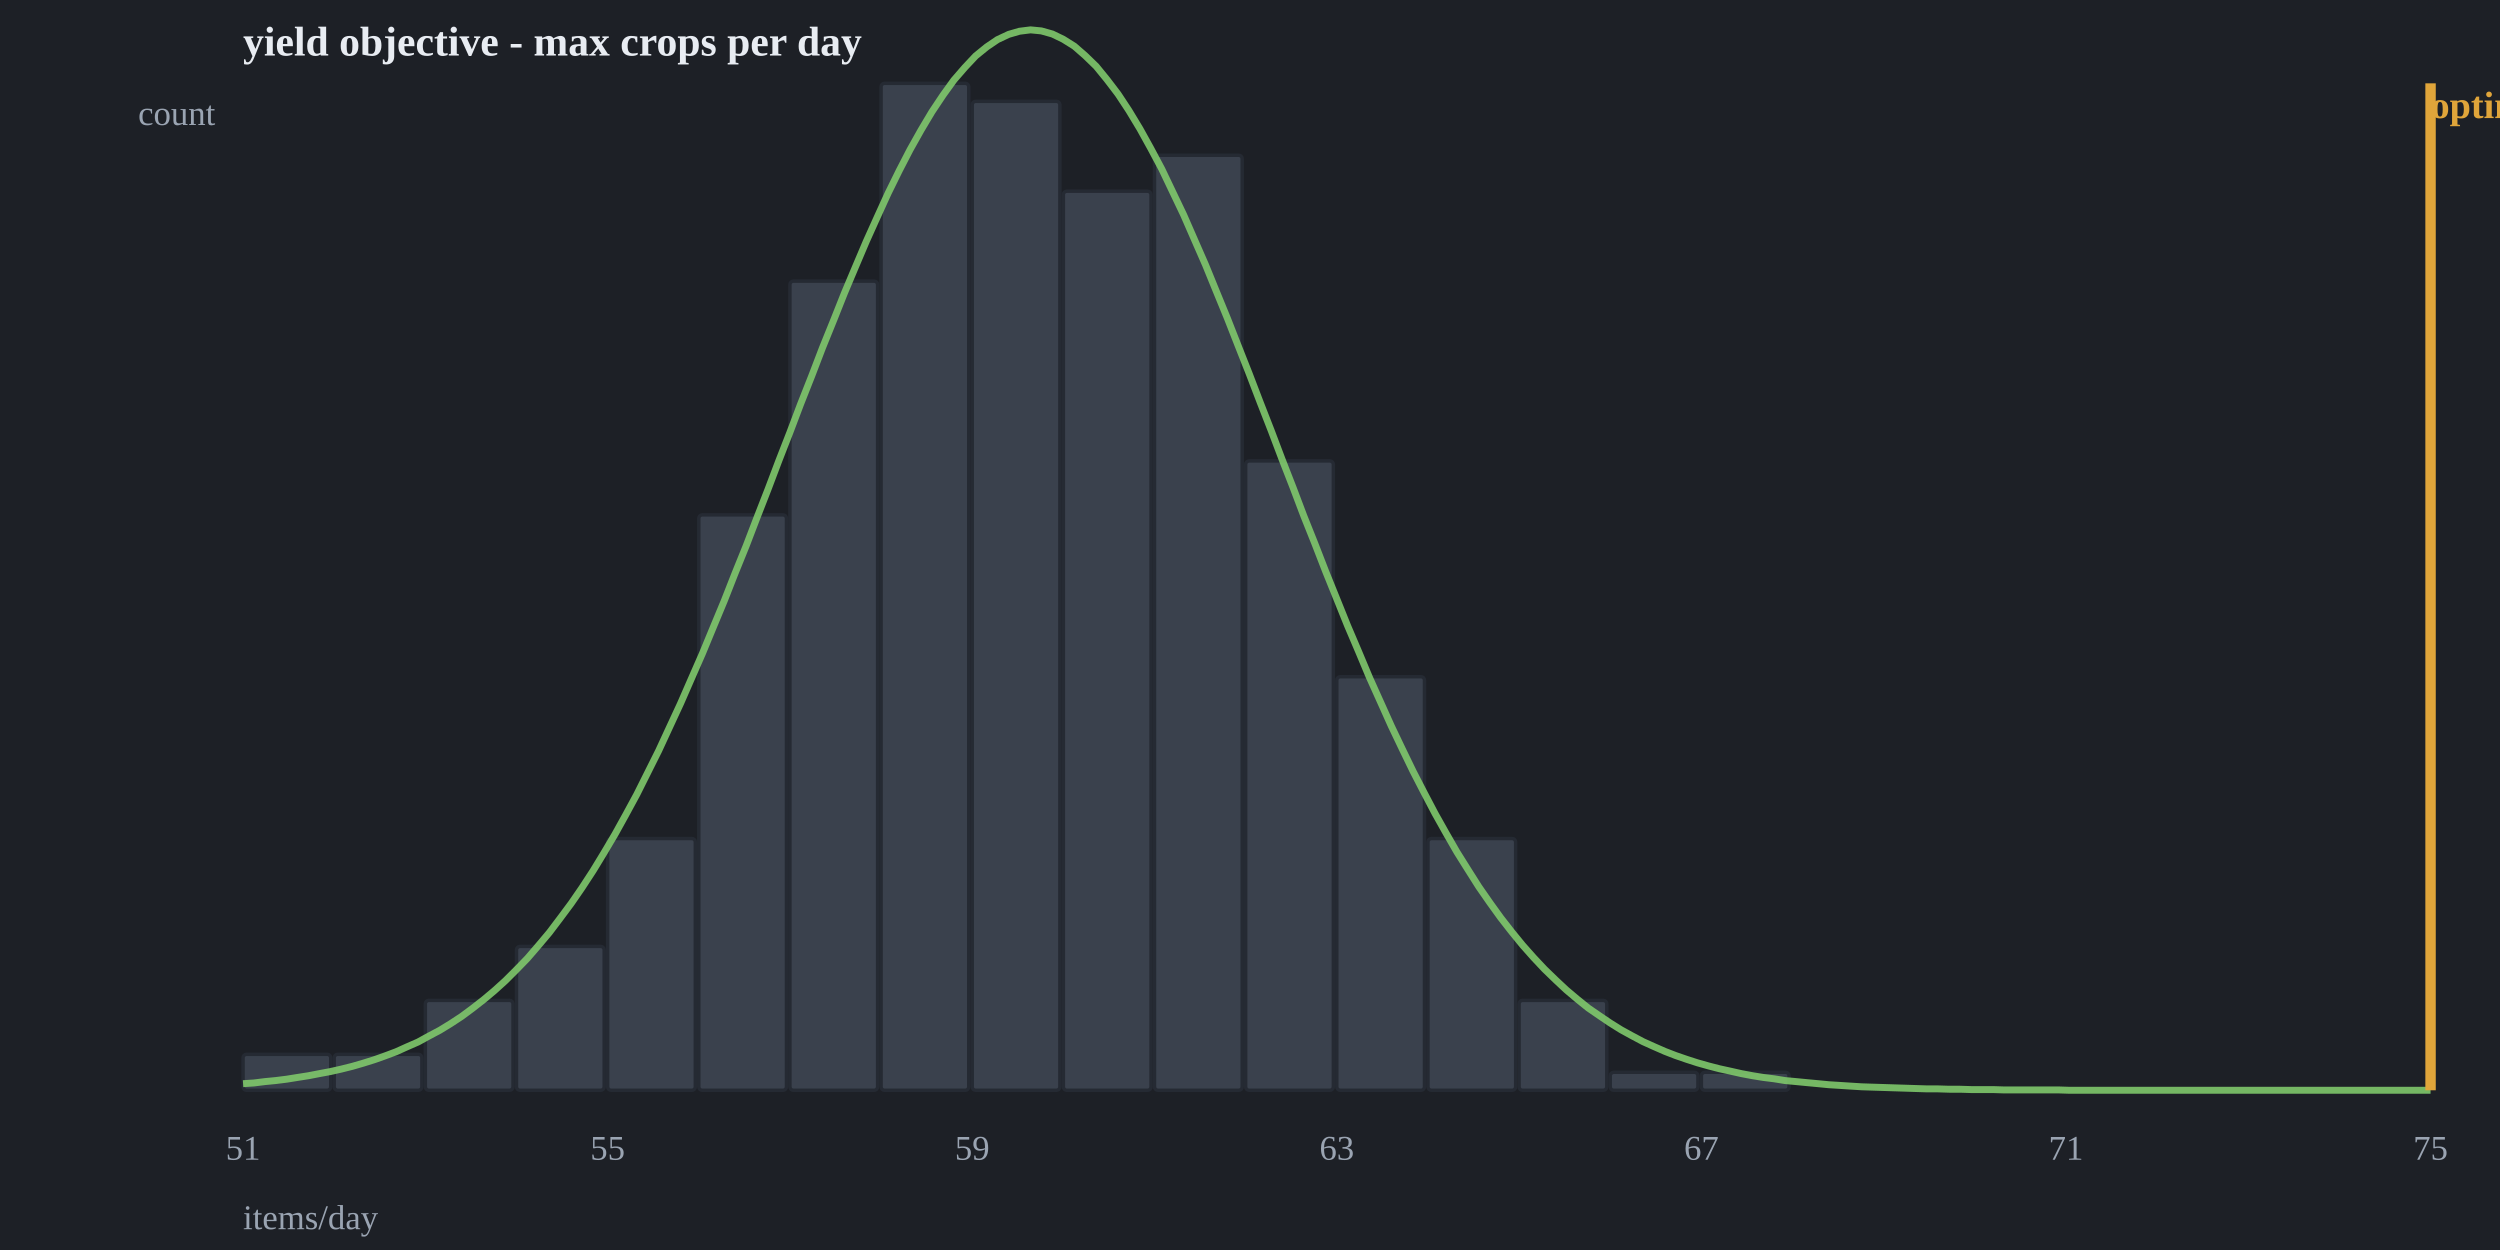
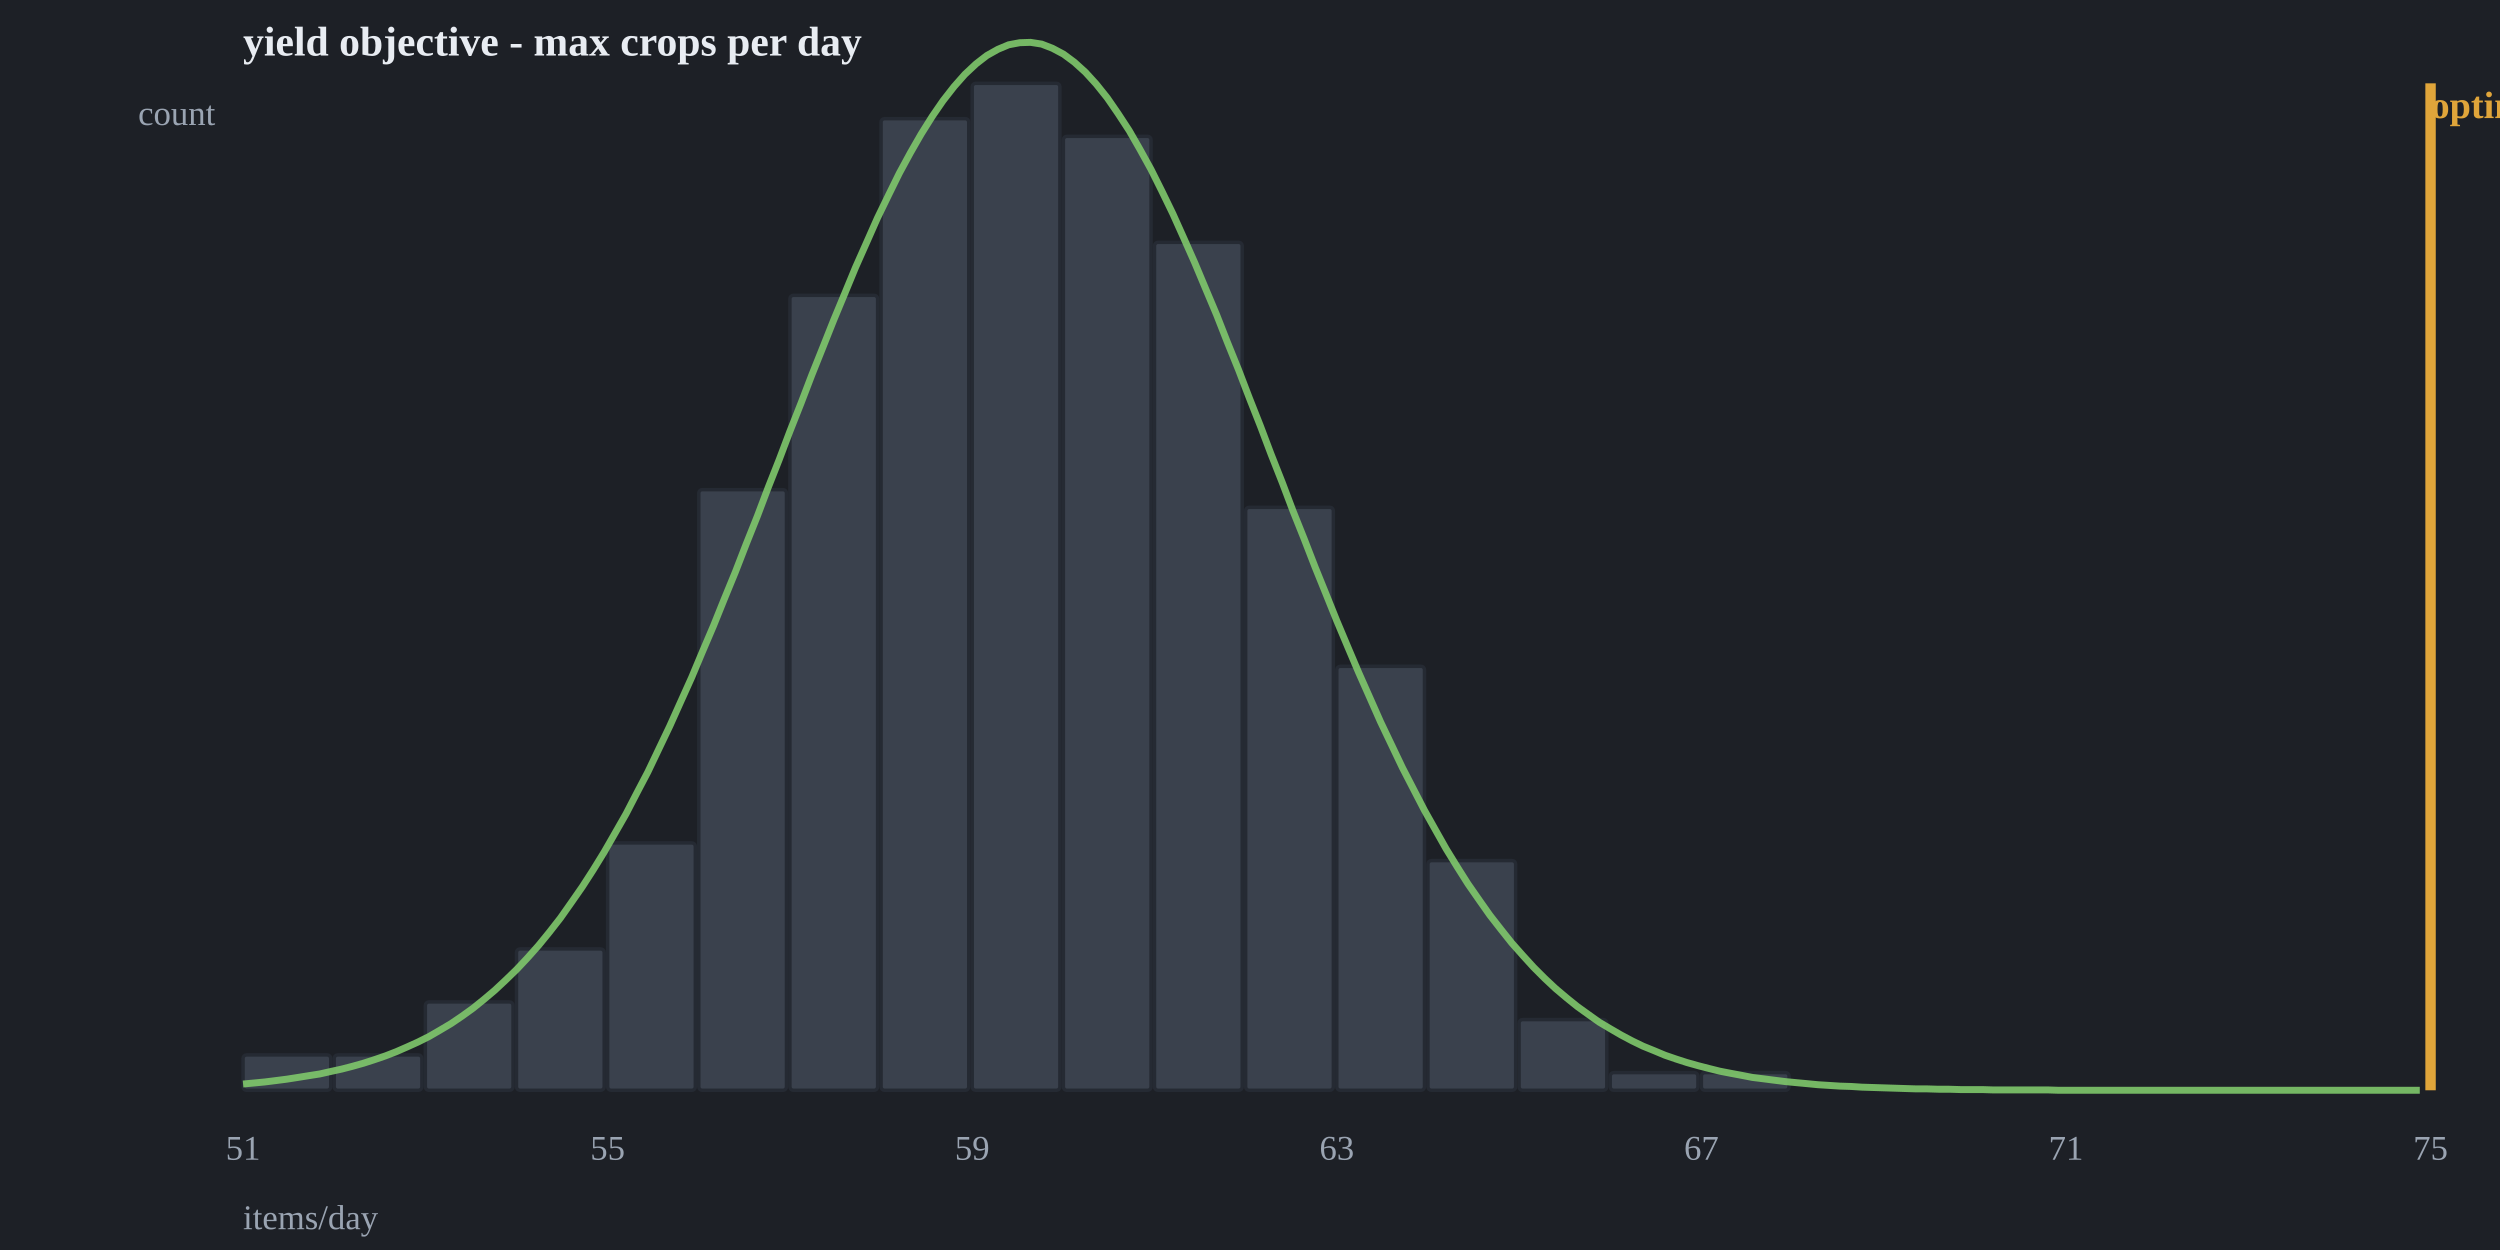
<svg xmlns="http://www.w3.org/2000/svg" viewBox="0 0 720 360" width="100%" role="img" aria-label="yield objective - max crops per day">
  <rect width="720" height="360" fill="#1d2026" />
  <text x="70" y="16" font-size="12" font-weight="700" fill="#e8ecf2">yield objective - max crops per day</text>
  <text x="62" y="36" font-size="10" fill="#9aa4b2" text-anchor="end">count</text>
-   <rect x="70" y="303.643" width="25.25" height="10.357" fill="#3a414d" stroke="#252a33" rx="1" />
-   <rect x="96.25" y="303.643" width="25.25" height="10.357" fill="#3a414d" stroke="#252a33" rx="1" />
-   <rect x="122.5" y="288.107" width="25.25" height="25.893" fill="#3a414d" stroke="#252a33" rx="1" />
-   <rect x="148.75" y="272.571" width="25.25" height="41.429" fill="#3a414d" stroke="#252a33" rx="1" />
-   <rect x="175" y="241.5" width="25.25" height="72.5" fill="#3a414d" stroke="#252a33" rx="1" />
-   <rect x="201.25" y="148.286" width="25.25" height="165.714" fill="#3a414d" stroke="#252a33" rx="1" />
-   <rect x="227.5" y="80.964" width="25.25" height="233.036" fill="#3a414d" stroke="#252a33" rx="1" />
-   <rect x="253.75" y="24" width="25.25" height="290" fill="#3a414d" stroke="#252a33" rx="1" />
-   <rect x="280" y="29.179" width="25.25" height="284.821" fill="#3a414d" stroke="#252a33" rx="1" />
-   <rect x="306.25" y="55.071" width="25.25" height="258.929" fill="#3a414d" stroke="#252a33" rx="1" />
-   <rect x="332.5" y="44.714" width="25.25" height="269.286" fill="#3a414d" stroke="#252a33" rx="1" />
-   <rect x="358.75" y="132.75" width="25.25" height="181.25" fill="#3a414d" stroke="#252a33" rx="1" />
-   <rect x="385" y="194.893" width="25.25" height="119.107" fill="#3a414d" stroke="#252a33" rx="1" />
-   <rect x="411.25" y="241.5" width="25.25" height="72.5" fill="#3a414d" stroke="#252a33" rx="1" />
-   <rect x="437.5" y="288.107" width="25.25" height="25.893" fill="#3a414d" stroke="#252a33" rx="1" />
-   <rect x="463.75" y="308.821" width="25.25" height="5.179" fill="#3a414d" stroke="#252a33" rx="1" />
-   <rect x="490" y="308.821" width="25.25" height="5.179" fill="#3a414d" stroke="#252a33" rx="1" />
+   <rect x="70" y="303.825" width="25.25" height="10.175" fill="#3a414d" stroke="#252a33" rx="1" />
+   <rect x="96.25" y="303.825" width="25.25" height="10.175" fill="#3a414d" stroke="#252a33" rx="1" />
+   <rect x="122.5" y="288.561" width="25.25" height="25.439" fill="#3a414d" stroke="#252a33" rx="1" />
+   <rect x="148.75" y="273.298" width="25.25" height="40.702" fill="#3a414d" stroke="#252a33" rx="1" />
+   <rect x="175" y="242.772" width="25.25" height="71.228" fill="#3a414d" stroke="#252a33" rx="1" />
+   <rect x="201.25" y="141.018" width="25.25" height="172.982" fill="#3a414d" stroke="#252a33" rx="1" />
+   <rect x="227.5" y="85.053" width="25.25" height="228.947" fill="#3a414d" stroke="#252a33" rx="1" />
+   <rect x="253.75" y="34.175" width="25.25" height="279.825" fill="#3a414d" stroke="#252a33" rx="1" />
+   <rect x="280" y="24" width="25.25" height="290" fill="#3a414d" stroke="#252a33" rx="1" />
+   <rect x="306.25" y="39.263" width="25.25" height="274.737" fill="#3a414d" stroke="#252a33" rx="1" />
+   <rect x="332.5" y="69.789" width="25.25" height="244.211" fill="#3a414d" stroke="#252a33" rx="1" />
+   <rect x="358.75" y="146.105" width="25.25" height="167.895" fill="#3a414d" stroke="#252a33" rx="1" />
+   <rect x="385" y="191.895" width="25.25" height="122.105" fill="#3a414d" stroke="#252a33" rx="1" />
+   <rect x="411.25" y="247.86" width="25.25" height="66.14" fill="#3a414d" stroke="#252a33" rx="1" />
+   <rect x="437.5" y="293.649" width="25.25" height="20.351" fill="#3a414d" stroke="#252a33" rx="1" />
+   <rect x="463.75" y="308.912" width="25.25" height="5.088" fill="#3a414d" stroke="#252a33" rx="1" />
+   <rect x="490" y="308.912" width="25.25" height="5.088" fill="#3a414d" stroke="#252a33" rx="1" />
  <rect x="516.25" y="314" width="25.25" height="0" fill="#3a414d" stroke="#252a33" rx="1" />
  <rect x="542.5" y="314" width="25.25" height="0" fill="#3a414d" stroke="#252a33" rx="1" />
  <rect x="568.75" y="314" width="25.25" height="0" fill="#3a414d" stroke="#252a33" rx="1" />
  <rect x="595" y="314" width="25.25" height="0" fill="#3a414d" stroke="#252a33" rx="1" />
  <rect x="621.25" y="314" width="25.25" height="0" fill="#3a414d" stroke="#252a33" rx="1" />
  <rect x="647.5" y="314" width="25.25" height="0" fill="#3a414d" stroke="#252a33" rx="1" />
  <rect x="673.75" y="314" width="25.25" height="0" fill="#3a414d" stroke="#252a33" rx="1" />
-   <path d="M70.0 312.1L73.1 311.9L76.3 311.5L79.4 311.2L82.6 310.8L85.7 310.3L88.9 309.8L92.0 309.2L95.2 308.6L98.3 307.9L101.5 307.1L104.6 306.2L107.8 305.2L110.9 304.1L114.1 302.9L117.2 301.5L120.4 300.1L123.5 298.4L126.7 296.7L129.8 294.8L133.0 292.7L136.1 290.4L139.3 287.9L142.4 285.3L145.6 282.4L148.7 279.3L151.9 276.0L155.0 272.4L158.2 268.6L161.3 264.5L164.5 260.2L167.6 255.7L170.8 250.8L173.9 245.7L177.1 240.3L180.2 234.7L183.4 228.8L186.5 222.6L189.7 216.2L192.8 209.5L196.0 202.6L199.1 195.5L202.3 188.2L205.4 180.7L208.6 173.0L211.7 165.1L214.9 157.2L218.0 149.1L221.2 140.9L224.3 132.7L227.5 124.5L230.6 116.3L233.8 108.2L236.9 100.1L240.1 92.2L243.2 84.4L246.4 76.8L249.5 69.5L252.7 62.4L255.8 55.6L259.0 49.1L262.1 43.1L265.3 37.4L268.4 32.2L271.6 27.4L274.7 23.1L277.9 19.4L281.0 16.1L284.2 13.5L287.3 11.4L290.5 9.9L293.6 9.0L296.8 8.6L299.9 8.9L303.1 9.8L306.2 11.3L309.4 13.3L312.5 16.0L315.7 19.1L318.8 22.9L322.0 27.1L325.1 31.8L328.3 37.1L331.4 42.7L334.6 48.7L337.7 55.2L340.9 61.9L344.0 69.0L347.2 76.3L350.3 83.9L353.5 91.7L356.6 99.6L359.8 107.7L362.9 115.8L366.1 124.0L369.2 132.2L372.4 140.4L375.5 148.6L378.7 156.6L381.8 164.6L385.0 172.5L388.1 180.2L391.3 187.7L394.4 195.1L397.6 202.2L400.7 209.1L403.9 215.8L407.0 222.2L410.2 228.4L413.3 234.3L416.5 240.0L419.6 245.4L422.8 250.5L425.9 255.4L429.1 260.0L432.2 264.3L435.4 268.4L438.5 272.2L441.7 275.8L444.8 279.1L448.0 282.2L451.1 285.1L454.3 287.8L457.4 290.3L460.6 292.5L463.7 294.6L466.9 296.6L470.0 298.3L473.2 300.0L476.3 301.4L479.5 302.8L482.6 304.0L485.8 305.1L488.9 306.1L492.1 307.0L495.2 307.8L498.4 308.5L501.5 309.2L504.7 309.8L507.8 310.3L511.0 310.7L514.1 311.2L517.3 311.5L520.4 311.8L523.6 312.1L526.7 312.4L529.9 312.6L533.0 312.8L536.2 313.0L539.3 313.1L542.5 313.2L545.6 313.3L548.8 313.4L551.9 313.5L555.1 313.6L558.2 313.6L561.4 313.7L564.5 313.7L567.7 313.8L570.8 313.8L574.0 313.8L577.1 313.9L580.3 313.9L583.4 313.9L586.6 313.9L589.7 313.9L592.9 313.9L596.0 314.0L599.2 314.0L602.3 314.0L605.5 314.0L608.6 314.0L611.8 314.0L614.9 314.0L618.1 314.0L621.2 314.0L624.4 314.0L627.5 314.0L630.7 314.0L633.8 314.0L637.0 314.0L640.1 314.0L643.3 314.0L646.4 314.0L649.6 314.0L652.7 314.0L655.9 314.0L659.0 314.0L662.2 314.0L665.3 314.0L668.5 314.0L671.6 314.0L674.8 314.0L677.9 314.0L681.1 314.0L684.2 314.0L687.4 314.0L690.5 314.0L693.7 314.0L696.8 314.0L700.0 314.0" fill="none" stroke="#7ec86a" stroke-width="2" opacity="0.9" />
+   <path d="M70.0 312.2L73.2 311.9L76.3 311.6L79.5 311.2L82.6 310.8L85.8 310.3L88.9 309.8L92.1 309.3L95.2 308.6L98.4 307.9L101.5 307.1L104.7 306.2L107.8 305.2L111.0 304.1L114.1 302.9L117.3 301.5L120.4 300.1L123.6 298.5L126.7 296.7L129.9 294.8L133.0 292.7L136.2 290.4L139.3 287.9L142.5 285.2L145.6 282.3L148.8 279.2L151.9 275.9L155.1 272.3L158.2 268.5L161.4 264.4L164.5 260.0L167.7 255.4L170.8 250.6L174.0 245.4L177.1 240.0L180.3 234.4L183.4 228.4L186.6 222.3L189.7 215.8L192.9 209.1L196.0 202.2L199.2 195.1L202.3 187.7L205.5 180.2L208.6 172.5L211.8 164.7L214.9 156.7L218.1 148.7L221.2 140.5L224.4 132.4L227.5 124.2L230.7 116.1L233.8 108.0L237.0 100.0L240.1 92.2L243.3 84.5L246.4 77.0L249.6 69.8L252.7 62.8L255.9 56.2L259.0 49.9L262.2 44.0L265.3 38.6L268.5 33.5L271.6 29.0L274.8 24.9L277.9 21.4L281.1 18.4L284.2 16.0L287.4 14.2L290.5 12.9L293.7 12.3L296.8 12.2L300.0 12.7L303.1 13.9L306.3 15.6L309.4 17.9L312.6 20.8L315.7 24.2L318.9 28.2L322.0 32.7L325.2 37.6L328.3 43.0L331.5 48.8L334.6 55.0L337.8 61.6L340.9 68.5L344.1 75.7L347.2 83.1L350.4 90.7L353.5 98.6L356.7 106.5L359.8 114.6L363.0 122.7L366.1 130.9L369.3 139.0L372.4 147.2L375.6 155.2L378.7 163.2L381.9 171.1L385.0 178.8L388.2 186.4L391.3 193.7L394.5 200.9L397.6 207.9L400.8 214.6L403.9 221.1L407.1 227.3L410.2 233.3L413.4 239.0L416.5 244.5L419.7 249.7L422.8 254.6L426.0 259.2L429.1 263.6L432.3 267.7L435.4 271.6L438.6 275.2L441.7 278.6L444.9 281.8L448.0 284.7L451.2 287.4L454.3 289.9L457.5 292.2L460.6 294.4L463.8 296.3L466.9 298.1L470.1 299.8L473.2 301.3L476.4 302.6L479.5 303.9L482.7 305.0L485.8 306.0L489.0 306.9L492.1 307.7L495.3 308.5L498.4 309.1L501.6 309.7L504.7 310.3L507.9 310.7L511.0 311.1L514.2 311.5L517.3 311.8L520.5 312.1L523.6 312.4L526.8 312.6L529.9 312.8L533.1 312.9L536.2 313.1L539.4 313.2L542.5 313.3L545.7 313.4L548.8 313.5L552.0 313.6L555.1 313.6L558.3 313.7L561.4 313.7L564.6 313.8L567.7 313.8L570.9 313.8L574.0 313.9L577.2 313.9L580.3 313.9L583.5 313.9L586.6 313.9L589.8 313.9L592.9 314.0L596.1 314.0L599.2 314.0L602.4 314.0L605.5 314.0L608.7 314.0L611.8 314.0L615.0 314.0L618.1 314.0L621.3 314.0L624.4 314.0L627.6 314.0L630.7 314.0L633.9 314.0L637.0 314.0L640.2 314.0L643.3 314.0L646.5 314.0L649.6 314.0L652.8 314.0L655.9 314.0L659.1 314.0L662.2 314.0L665.4 314.0L668.5 314.0L671.7 314.0L674.8 314.0L678.0 314.0L681.1 314.0L684.3 314.0L687.4 314.0L690.6 314.0L693.7 314.0L696.9 314.0" fill="none" stroke="#7ec86a" stroke-width="2" opacity="0.9" />
  <line x1="700" y1="24" x2="700" y2="314" stroke="#e0a53a" stroke-width="3" />
  <text x="700" y="34" font-size="11" fill="#e0a53a" font-weight="700">optimizer 75</text>
  <text x="70" y="334" text-anchor="middle" font-size="10" fill="#9aa4b2">51</text>
  <text x="175" y="334" text-anchor="middle" font-size="10" fill="#9aa4b2">55</text>
  <text x="280" y="334" text-anchor="middle" font-size="10" fill="#9aa4b2">59</text>
  <text x="385" y="334" text-anchor="middle" font-size="10" fill="#9aa4b2">63</text>
  <text x="490" y="334" text-anchor="middle" font-size="10" fill="#9aa4b2">67</text>
  <text x="595" y="334" text-anchor="middle" font-size="10" fill="#9aa4b2">71</text>
  <text x="700" y="334" text-anchor="middle" font-size="10" fill="#9aa4b2">75</text>
  <text x="70" y="354" font-size="10" fill="#9aa4b2">items/day</text>
</svg>
